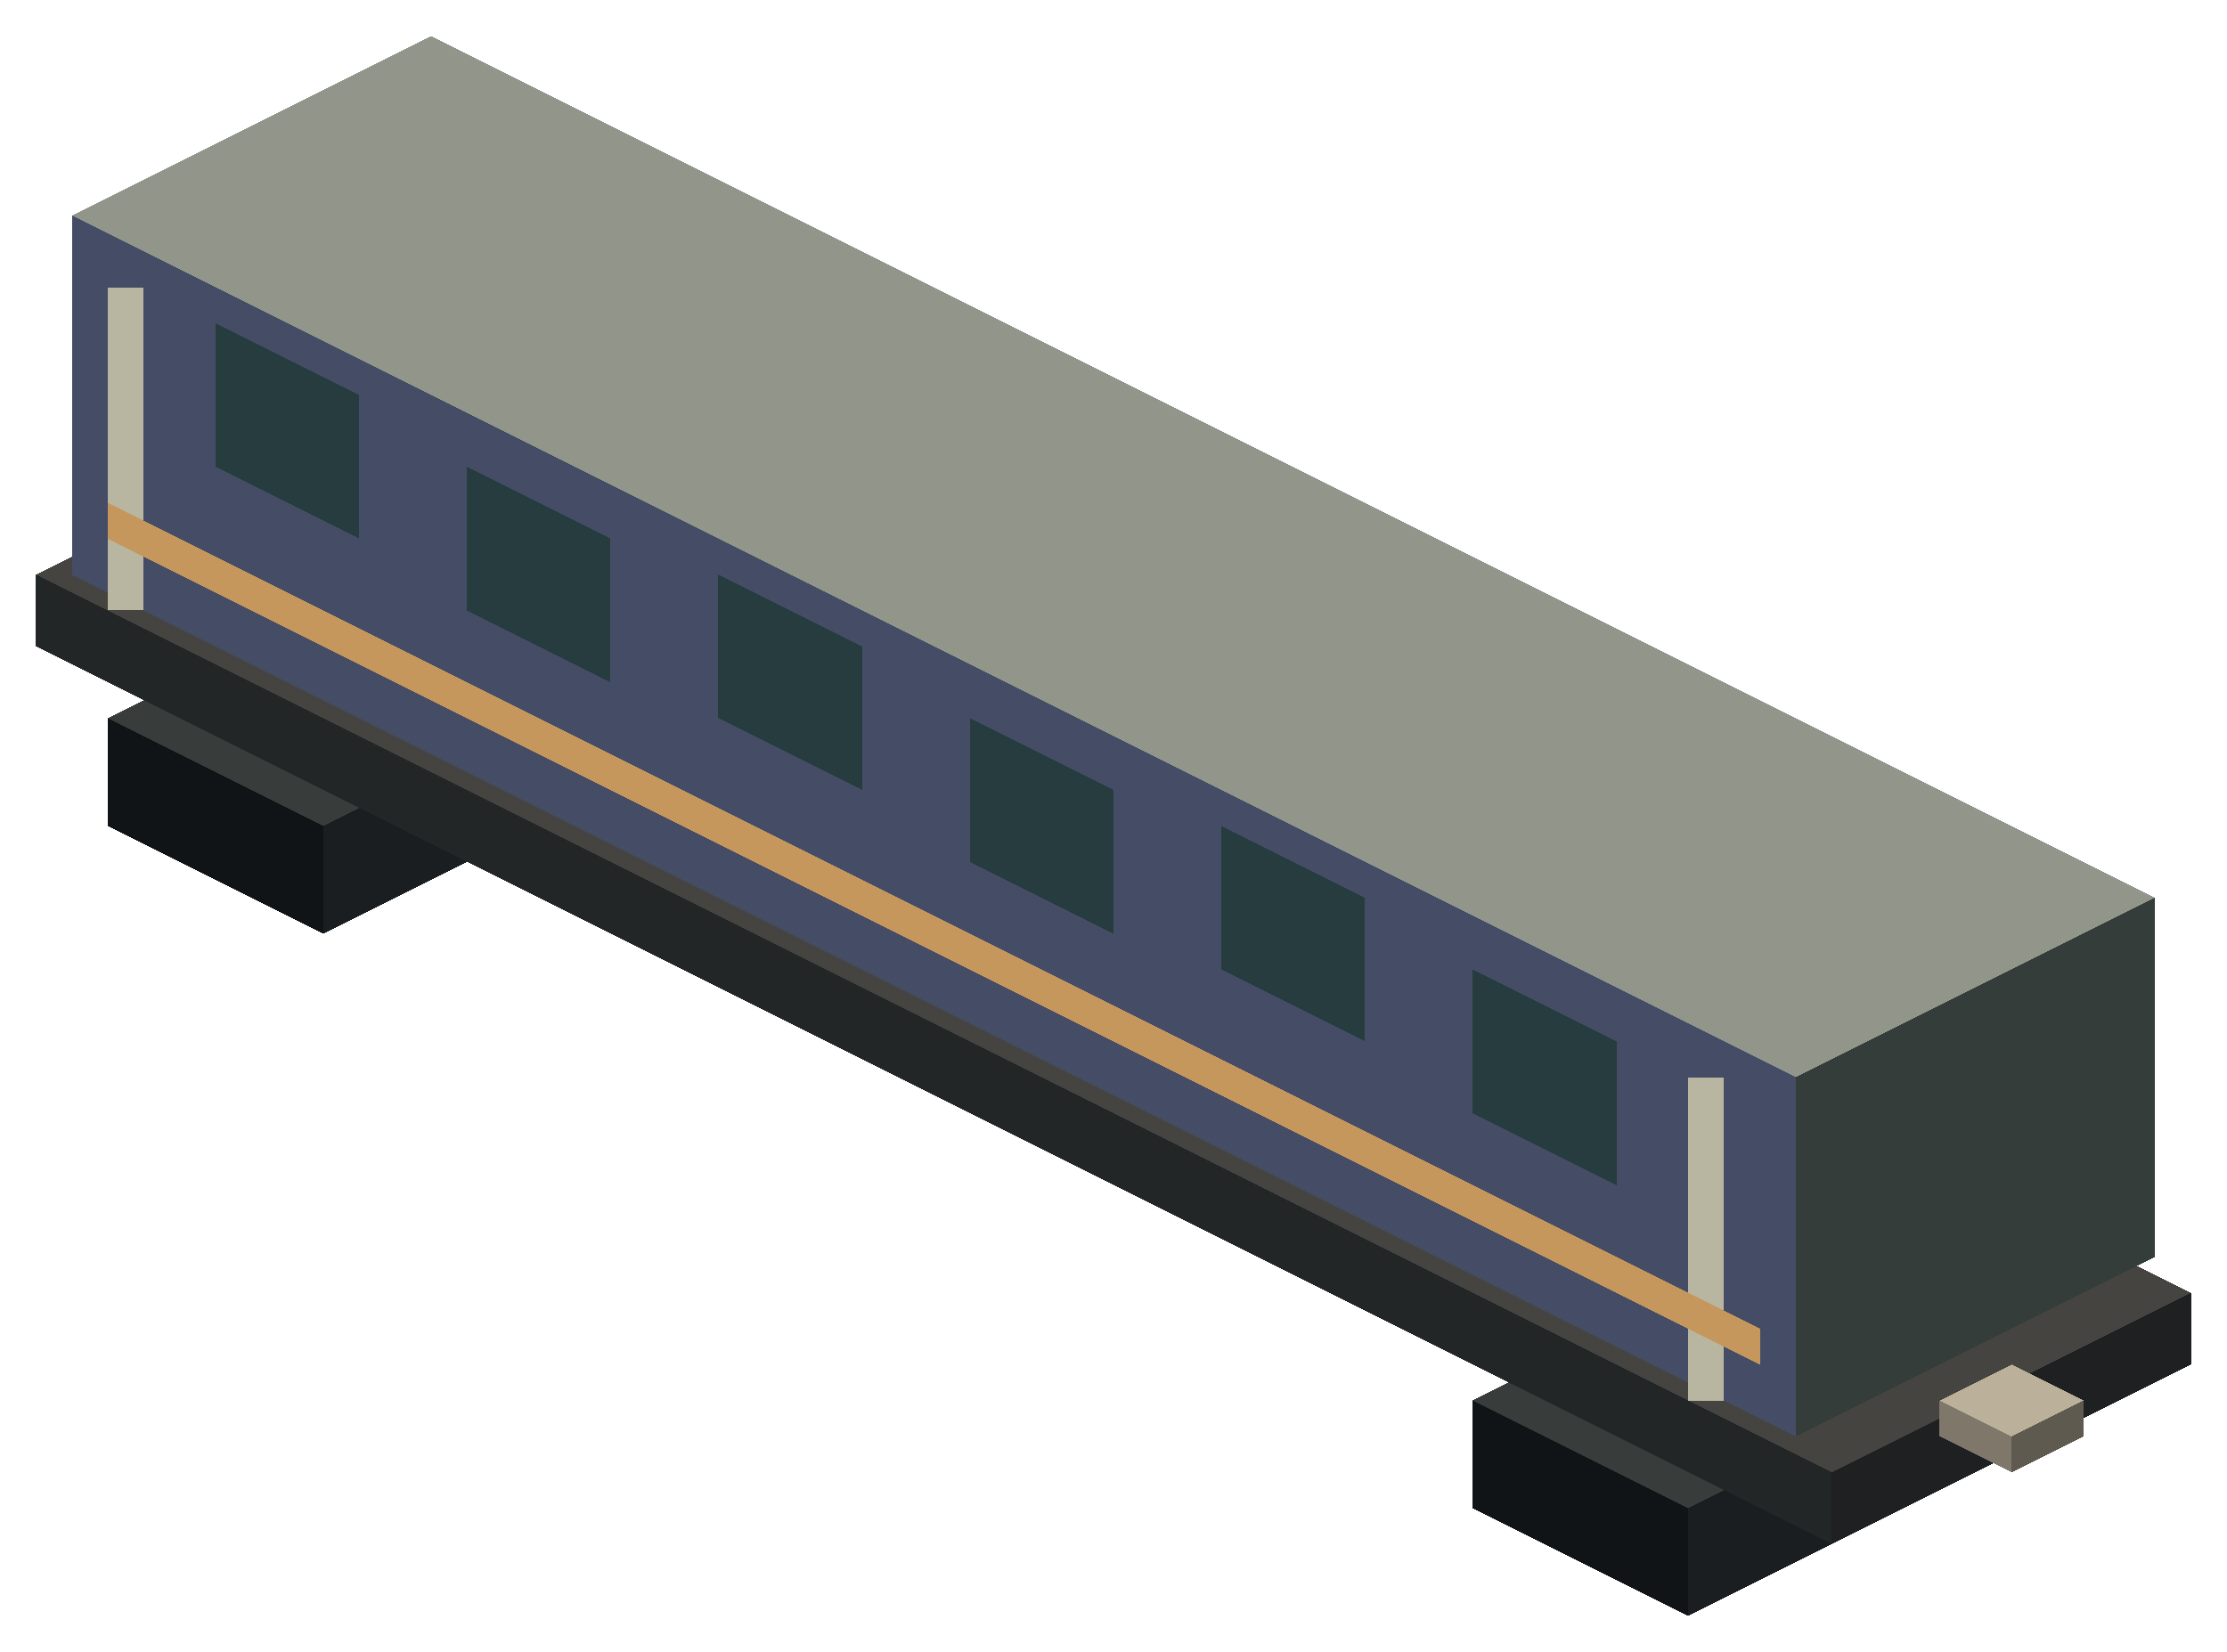
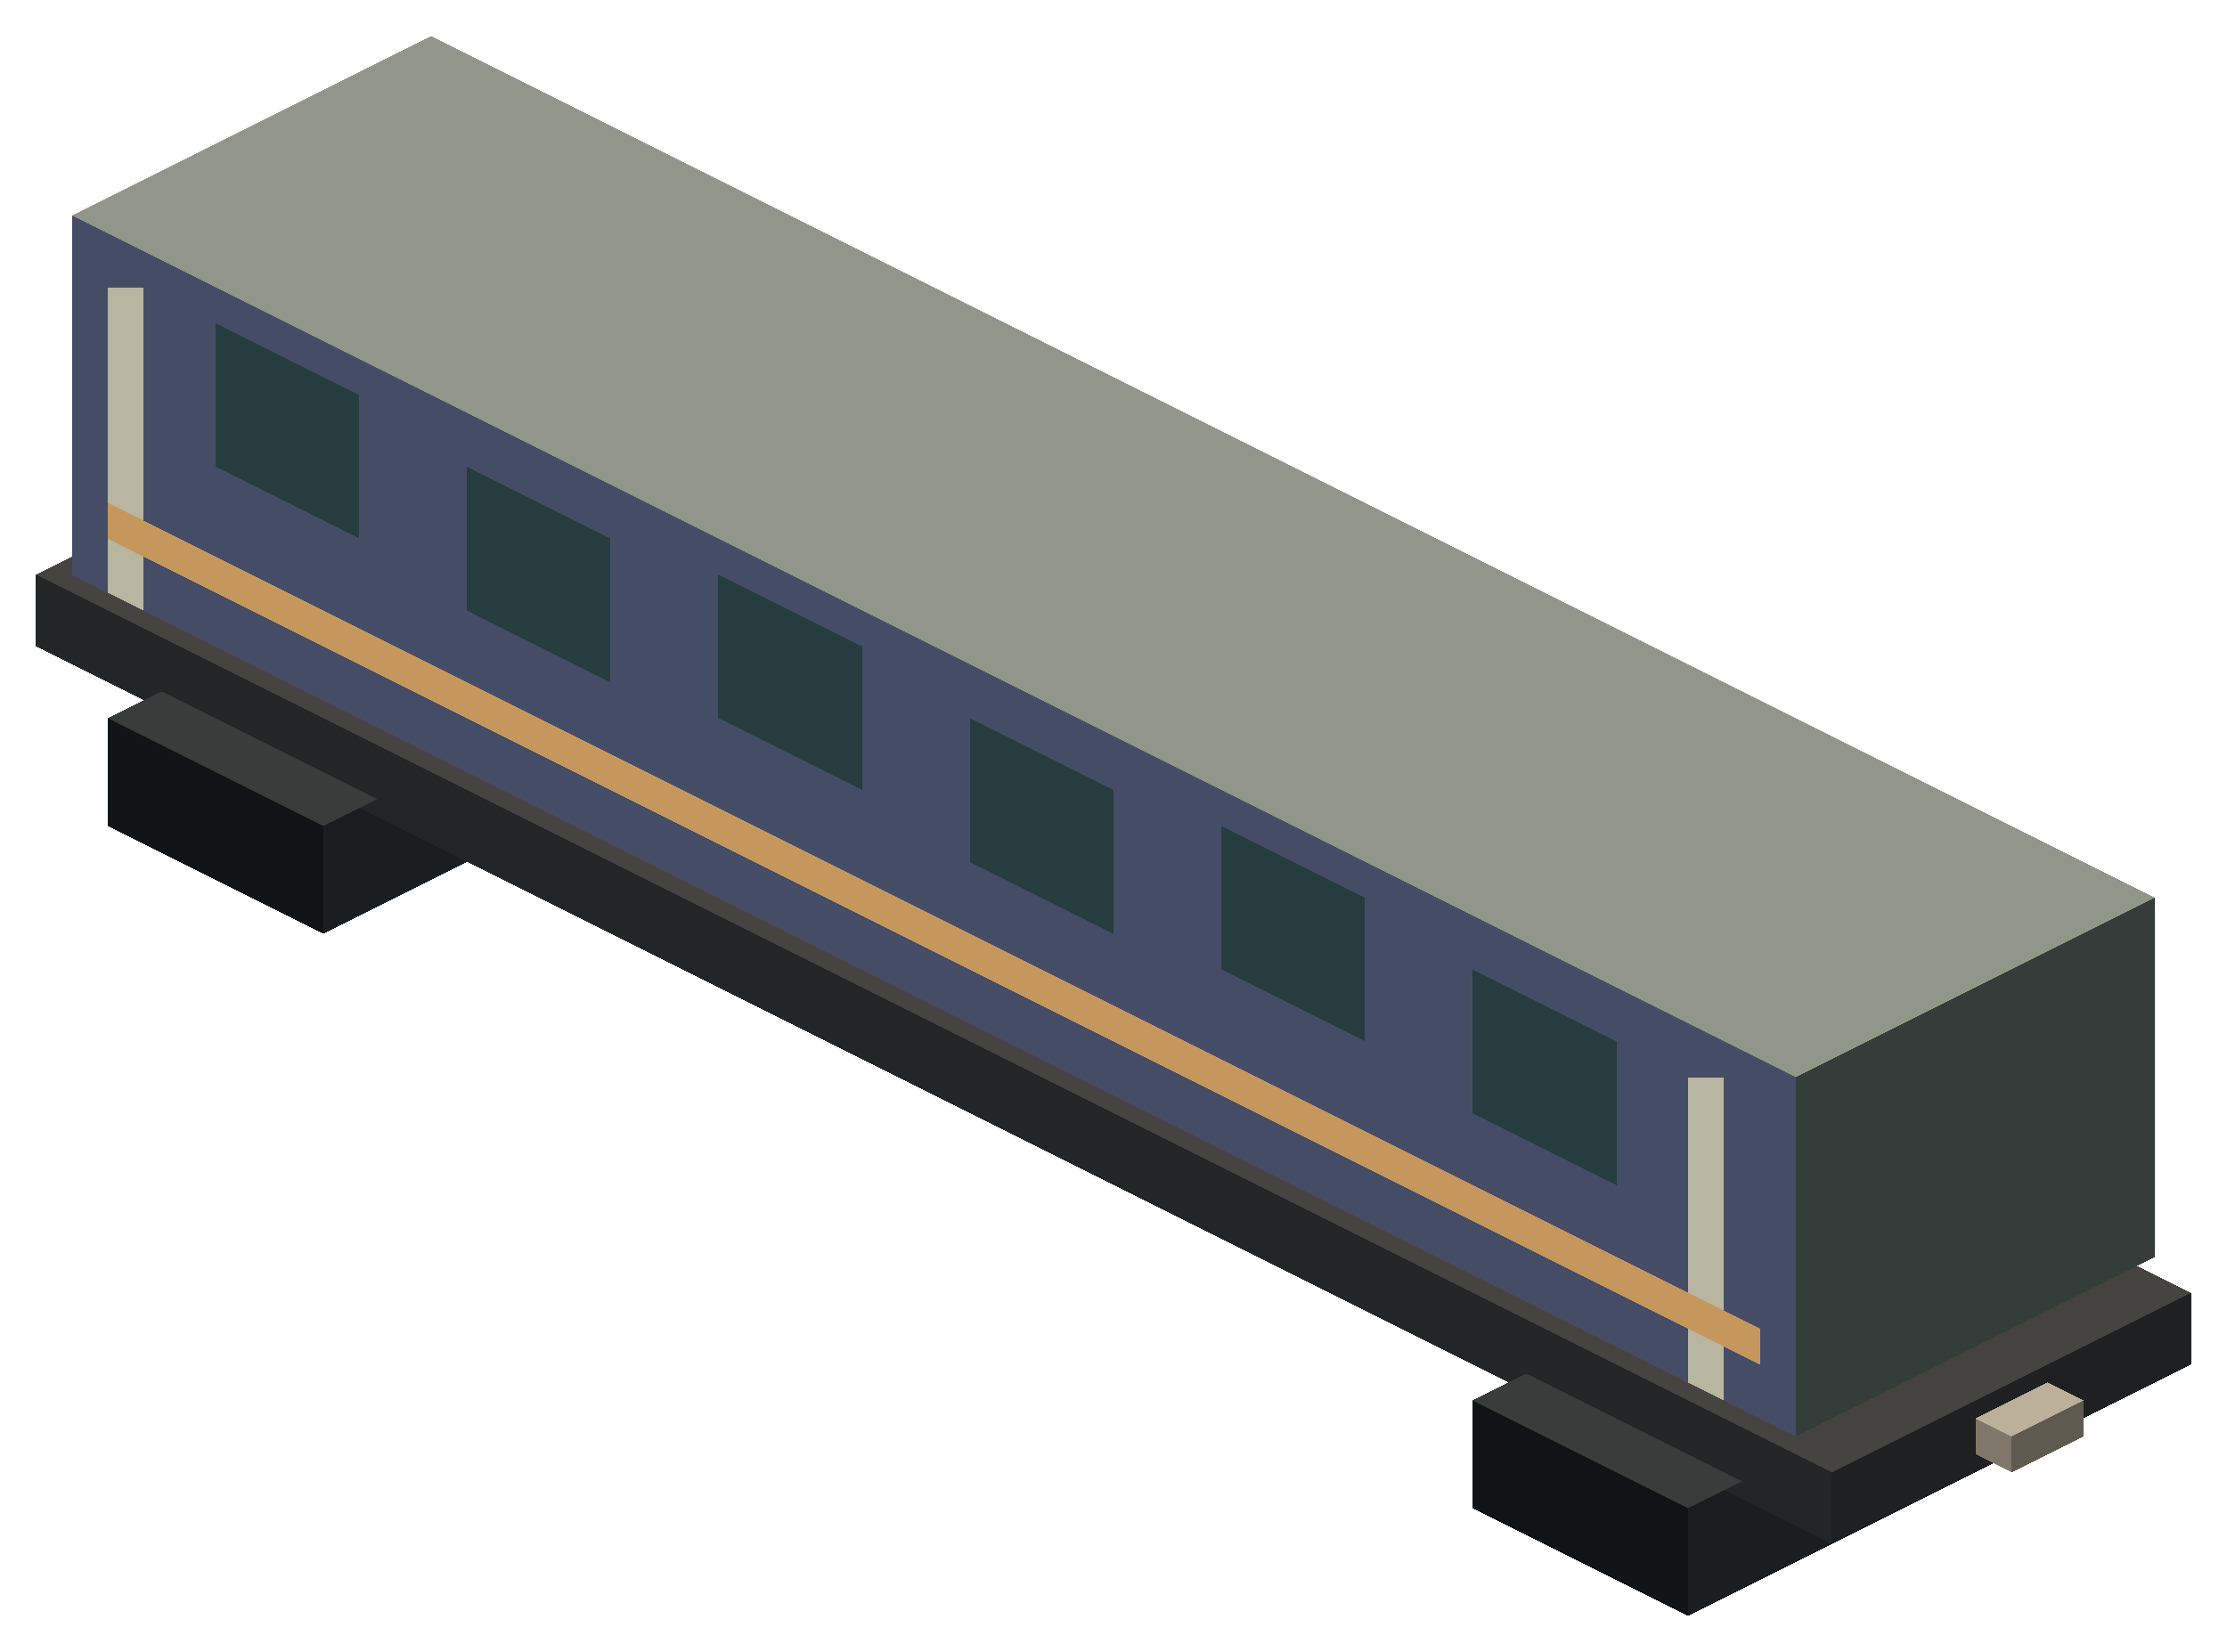
<svg xmlns="http://www.w3.org/2000/svg" width="62" height="46" viewBox="0 0 62 46" shape-rendering="crispEdges" data-template="railyard-car-sleeper" data-anchor-x="6" data-anchor-y="18" data-length-m="25">
+   <g id="silhouette-underlays">
+     <path d="M4,14 6,13 8,14 8,15 6,16 4,15Z" fill="#5f5a50" />
+     <path d="M3,20 15,14 21,17 21,20 9,26 3,23Z" fill="#1a1e20" />
+     <path d="M41,39 53,33 59,36 59,39 47,45 41,42Z" fill="#1a1e20" />
+     <path d="M1,16 11,11 61,36 61,38 51,43 1,18Z" fill="#1e2022" />
+     <path d="M2,6 12,1 60,25 60,35 50,40 2,16Z" fill="#353d3a" />
+     <path d="M54,39 56,38 58,39 58,40 56,41 54,40Z" fill="#5f5a50" />
+   </g>
  <g id="coupler">
-     <polygon points="4,14 6,13 8,14 8,15 6,16 4,15" fill="#5f5a50" />
-     <polygon points="4,15 6,16 6,15 4,14" fill="#7f786a" />
-     <polygon points="8,15 6,16 6,15 8,14" fill="#5f5a50" />
-     <polygon points="6,13 8,14 6,15 4,14" fill="#bbb09a" />
-   </g>
+ </g>
  <g id="trucks">
-     <polygon points="3,20 15,14 21,17 21,20 9,26 3,23" fill="#1a1e20" />
-     <polygon points="3,23 9,26 9,23 3,20" fill="#111416" />
-     <polygon points="21,20 9,26 9,23 21,17" fill="#1a1e20" />
-     <polygon points="15,14 21,17 9,23 3,20" fill="#383c3b" />
-     <polygon points="41,39 53,33 59,36 59,39 47,45 41,42" fill="#1a1e20" />
-     <polygon points="41,42 47,45 47,42 41,39" fill="#111416" />
-     <polygon points="59,39 47,45 47,42 59,36" fill="#1a1e20" />
-     <polygon points="53,33 59,36 47,42 41,39" fill="#383c3b" />
+     <path d="M3,20 9,23 9,26 3,23ZM41,39 47,42 47,45 41,42Z" fill="#111416" />
+     <path d="M13,24 9,26 9,23 10,22.5ZM51,43 51,43 47,45 47,42 48,41.5Z" fill="#1a1e20" />
+     <path d="M4.5,19.25 10.5,22.25 9,23 3,20ZM42.5,38.25 48.5,41.25 47,42 41,39Z" fill="#383c3b" />
  </g>
  <g id="underframe">
-     <polygon points="1,16 11,11 61,36 61,38 51,43 1,18" fill="#1e2022" />
-     <polygon points="1,18 51,43 51,41 1,16" fill="#232626" />
-     <polygon points="61,38 51,43 51,41 61,36" fill="#1e2022" />
-     <polygon points="11,11 61,36 51,41 1,16" fill="#454440" />
+     <path d="M1,17.5 1,16 51,41 51,42.5ZM48.5,41.25 51,42.5 51,43 48,41.5ZM10.5,22.25 42.5,38.25 42,38.5 10,22.5ZM1,17.5 4.5,19.25 4,19.5 1,18Z" fill="#232626" />
+     <path d="M56,39 55,39.5 54.5,39.25 56,38.5ZM61,37.5 58,39 56.5,38.25 61,36ZM57,38.5 56,39 56,38.5 56.5,38.25ZM58,39 61,37.5 61,38 58,39.5ZM55.5,40.75 51,43 51,41 53.5,39.75ZM55,39.5 55,40.5 53.5,39.75 54.5,39.25Z" fill="#1e2022" />
+     <path d="M2,15.5 2,16.5 1,16ZM50,40 59.5,35.25 61,36 51,41 50,40.5ZM2,16 50,40 50,40.5 2,16.5Z" fill="#454440" />
  </g>
  <g id="body">
-     <polygon points="2,6 12,1 60,25 60,35 50,40 2,16" fill="#353d3a" />
-     <polygon points="2,16 50,40 50,30 2,6" fill="#454d66" />
-     <polygon points="60,35 50,40 50,30 60,25" fill="#353d3a" />
-     <polygon points="12,1 60,25 50,30 2,6" fill="#92968a" />
+     <path d="M2,7 2,6 50,30 50,31ZM47,30 38,25.5 38,25 48,30ZM48,30.5 48,30 48,30 50,31 50,31.5ZM34,23.5 24,18.5 24,18 34,23ZM20,16.5 10,11.5 10,11 20,16ZM45,30 45,29 47,30ZM48,36.5 48,30.5 50,31.5 50,37.5ZM49,37 50,37.5 50,40 49,39.5ZM48,37.5 49,38 49,39.5 48,39ZM45,35 45,30 47,30 47,30 47,36ZM45,36 47,37 47,38.5 45,37.5ZM38,31.5 38,29.5 45,33 45,35ZM38,32.5 45,36 45,37.5 38,34ZM41,31 38,29.5 38,25.5 41,27ZM31,28 31,25.5 38,29 38,31.5ZM31,29 38,32.5 38,34 31,30.5ZM34,27 31,25.5 31,22 34,23.5ZM24,24.5 24,22.5 31,26 31,28ZM24,25.5 31,29 31,30.5 24,27ZM27,24 24,22.5 24,18.5 27,20ZM17,21 17,18.5 24,22 24,24.5ZM17,22 24,25.5 24,27 17,23.5ZM20,20 17,18.5 17,15 20,16.5ZM10,17.5 10,15.5 17,19 17,21ZM10,18.5 17,22 17,23.5 10,20ZM13,17 10,15.5 10,11.5 13,13ZM4,14.5 4,12 10,15 10,17.5ZM4,15.5 10,18.5 10,20 4,17ZM2,11 3,11.5 3,16.5 2,16ZM2,8 2,7 4,8ZM6,13 4,12 4,8 4,8 6,9ZM3,11.5 2,11 2,8 3,8Z" fill="#454d66" />
+     <path d="M60,35 50,40 50,30 60,25Z" fill="#353d3a" />
+     <path d="M12,1 60,25 50,30 2,6Z" fill="#92968a" />
  </g>
  <g id="windows">
-     <polygon points="6,13 10,15 10,11 6,9" fill="#273c3e" />
-     <polygon points="13,17 17,19 17,15 13,13" fill="#273c3e" />
-     <polygon points="20,20 24,22 24,18 20,16" fill="#273c3e" />
-     <polygon points="27,24 31,26 31,22 27,20" fill="#273c3e" />
-     <polygon points="34,27 38,29 38,25 34,23" fill="#273c3e" />
-     <polygon points="41,31 45,33 45,29 41,27" fill="#273c3e" />
+     <path d="M6,9 10,11 10,15 6,13ZM13,13 17,15 17,19 13,17ZM20,16 24,18 24,22 20,20ZM27,20 31,22 31,26 27,24ZM34,23 38,25 38,29 34,27ZM41,27 45,29 45,33 41,31Z" fill="#273c3e" />
  </g>
  <g id="doors">
-     <polygon points="3,8 4,8 4,17 3,17" fill="#b8b6a0" />
-     <polygon points="47,30 48,30 48,39 47,39" fill="#b8b6a0" />
-     <polygon points="3,14 49,37 49,38 3,15" fill="#c6975d" />
+     <path d="M3,14 3,8 4,8 4,14.5ZM3,16.5 3,15 4,15.5 4,17 4,17ZM47,36 47,30 48,30 48,36.5ZM47,38.5 47,37 48,37.5 48,39 48,39Z" fill="#b8b6a0" />
+     <path d="M3,14 49,37 49,38 3,15Z" fill="#c6975d" />
  </g>
  <g id="coupler">
-     <polygon points="54,39 56,38 58,39 58,40 56,41 54,40" fill="#5f5a50" />
-     <polygon points="54,40 56,41 56,40 54,39" fill="#7f786a" />
-     <polygon points="58,40 56,41 56,40 58,39" fill="#5f5a50" />
-     <polygon points="56,38 58,39 56,40 54,39" fill="#bbb09a" />
+     <path d="M56,40.5 56,41 55.5,40.75ZM55,39.5 56,40 56,40.5 55.5,40.75 55,40.5Z" fill="#7f786a" />
+     <path d="M58,40 56,41 56,40 58,39Z" fill="#5f5a50" />
+     <path d="M57,38.5 58,39 56,40 55,39.5Z" fill="#bbb09a" />
  </g>
</svg>
